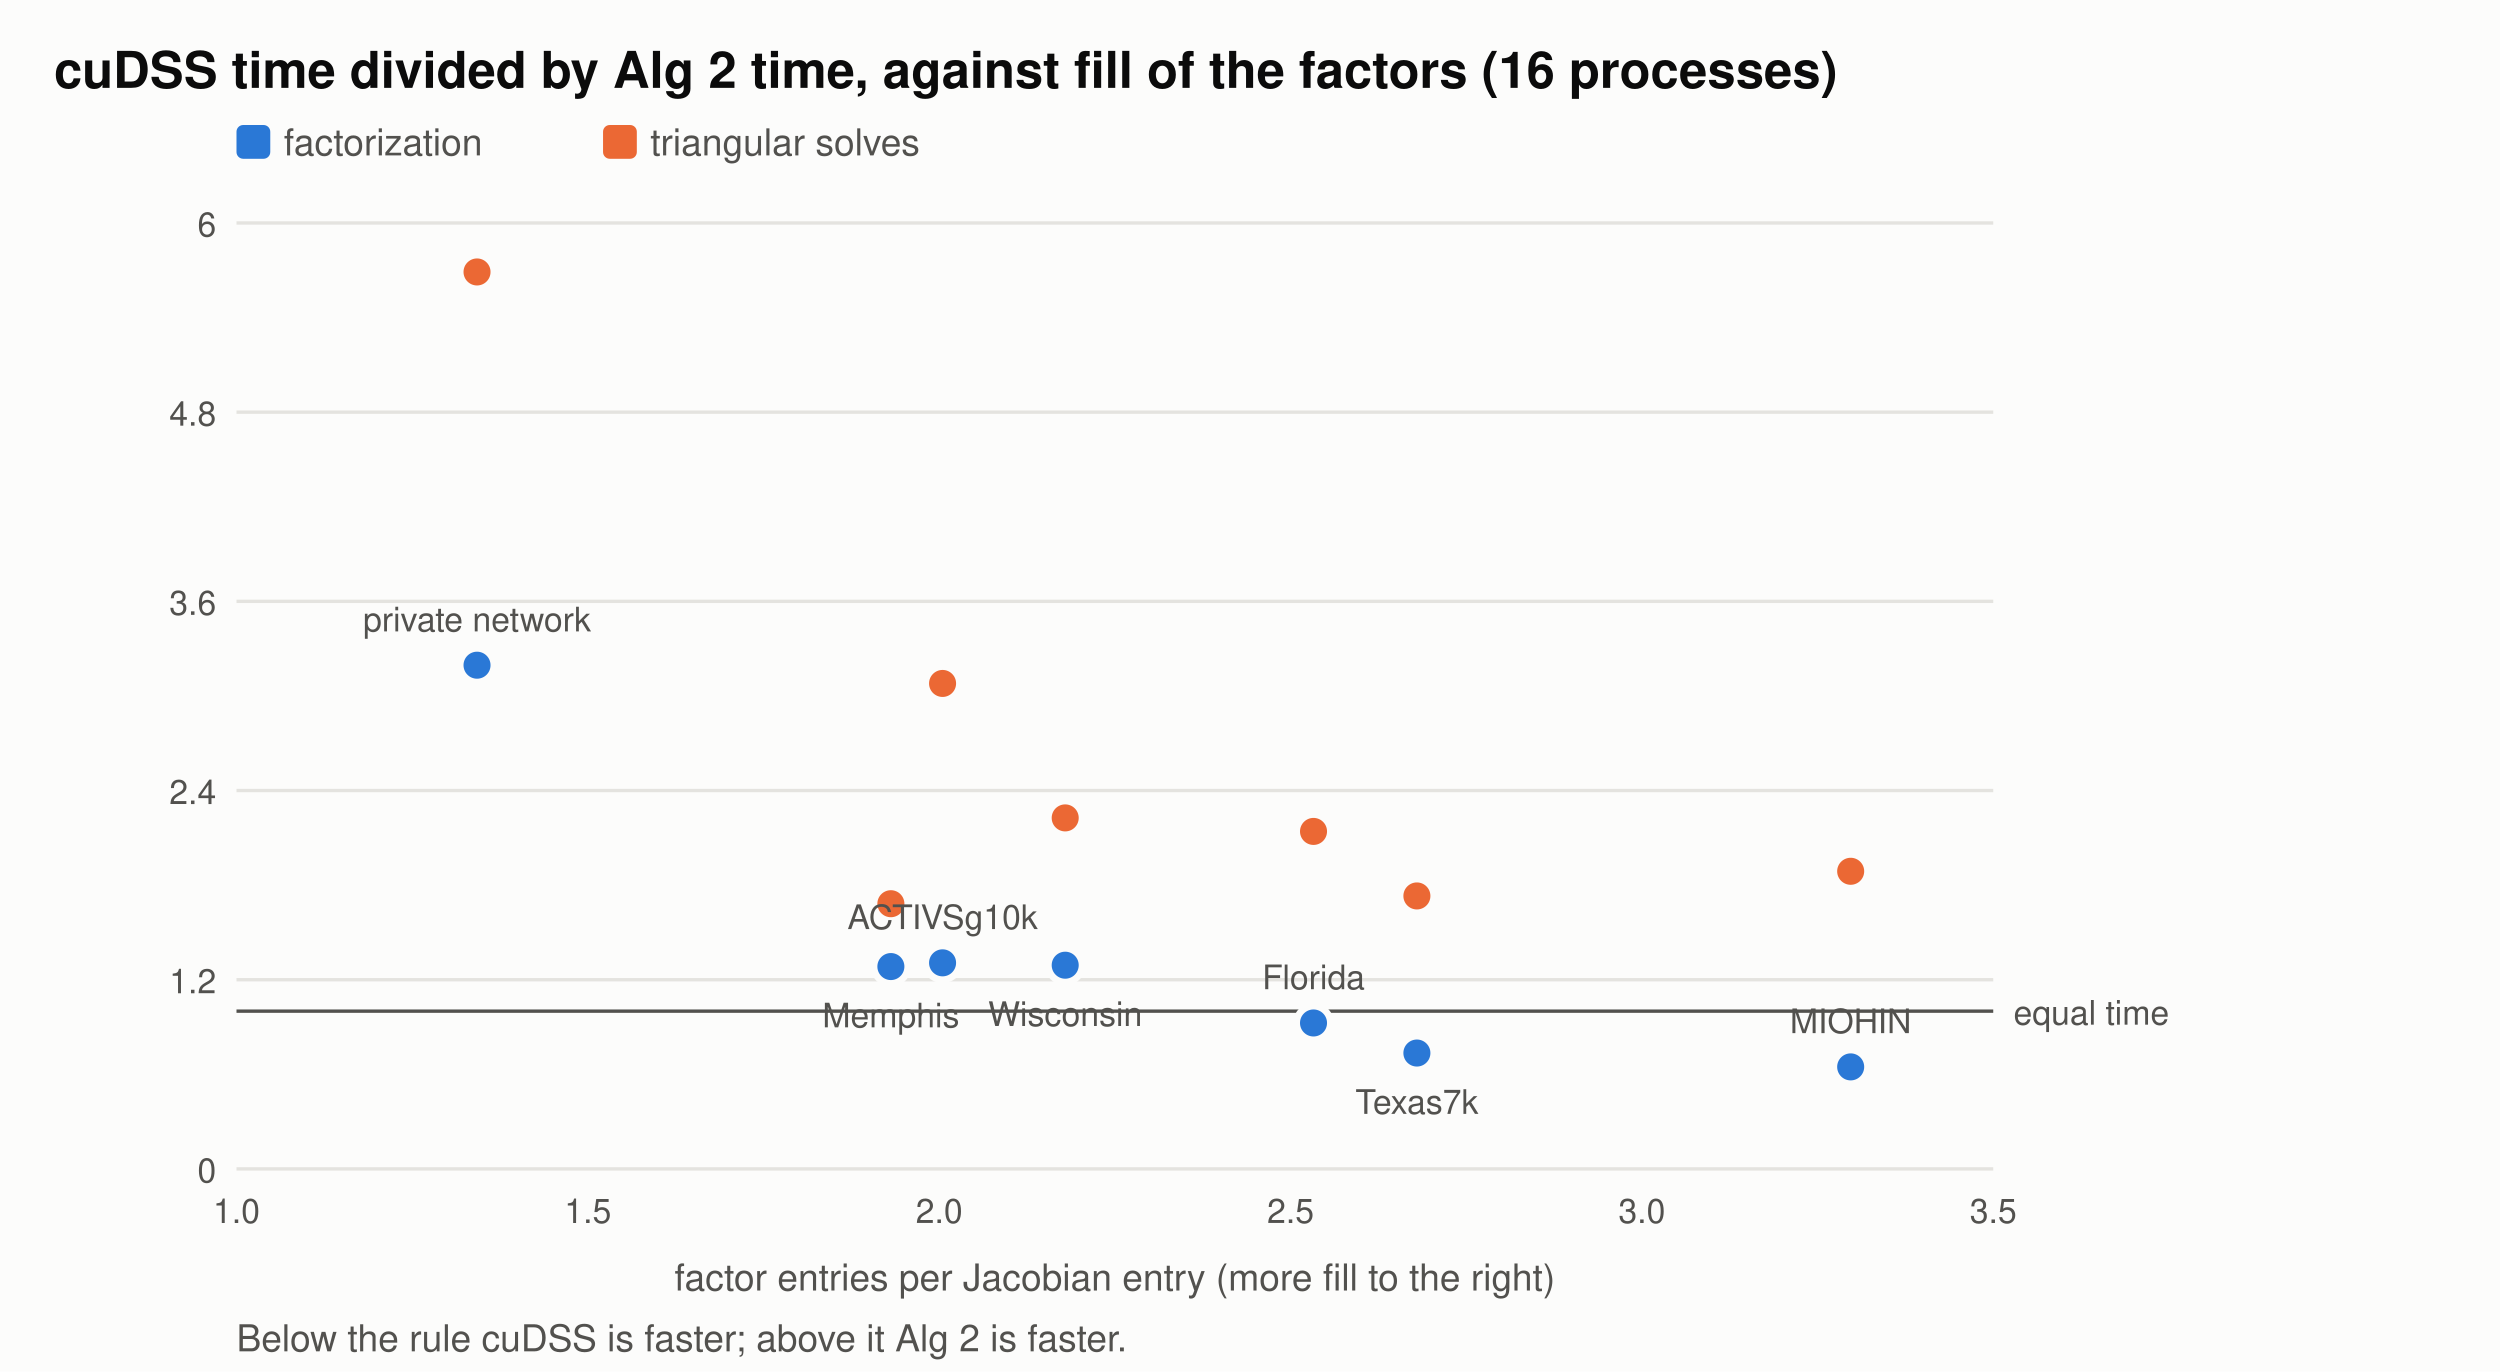
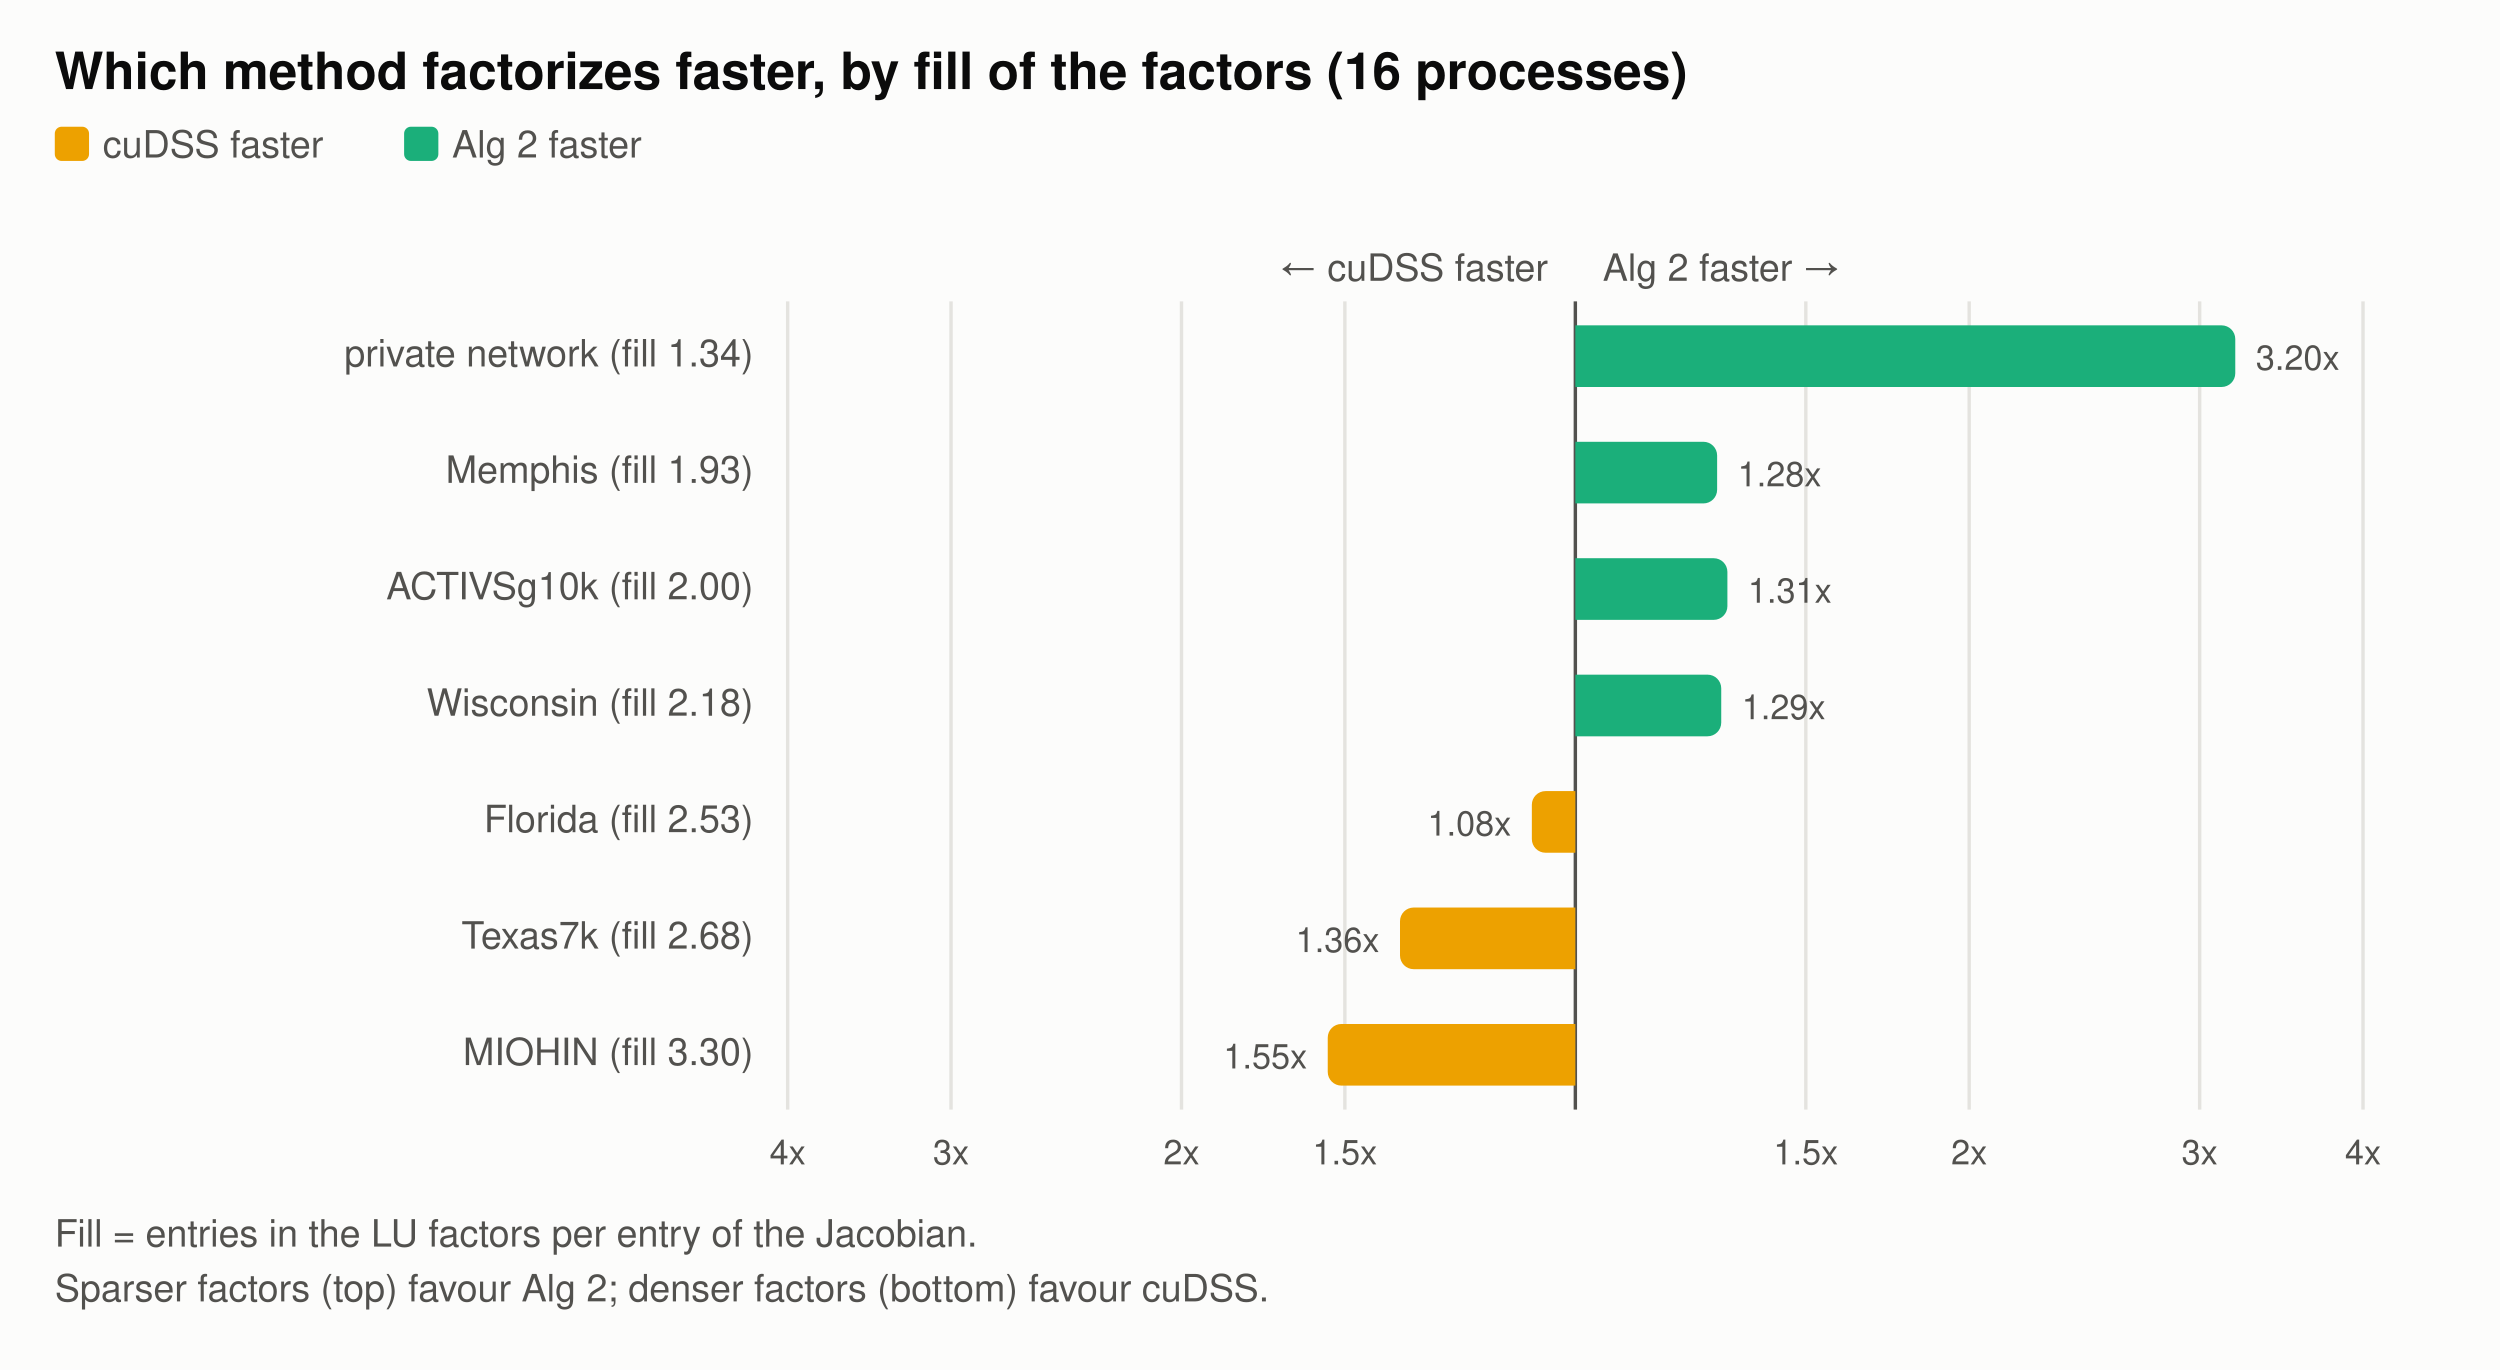
- <svg xmlns="http://www.w3.org/2000/svg" width="740" height="406" viewBox="0 0 740 406" font-family="system-ui, -apple-system, Segoe UI, Helvetica, Arial, sans-serif">
-   <rect width="740" height="406" fill="#fcfcfb" />
-   <text x="16.0" y="26.0" font-size="15" text-anchor="start" fill="#0b0b0b" font-weight="600">cuDSS time divided by Alg 2 time, against fill of the factors (16 processes)</text>
-   <rect x="70.0" y="37.0" width="10" height="10" rx="2" fill="#2a78d6" />
-   <text x="84.0" y="46.0" font-size="11" text-anchor="start" fill="#52514e" font-weight="400">factorization</text>
-   <rect x="178.5" y="37.0" width="10" height="10" rx="2" fill="#eb6834" />
-   <text x="192.5" y="46.0" font-size="11" text-anchor="start" fill="#52514e" font-weight="400">triangular solves</text>
-   <line x1="70.0" y1="346.0" x2="590.0" y2="346.0" stroke="#e4e3df" stroke-width="1" />
-   <text x="64.0" y="350.0" font-size="10" text-anchor="end" fill="#52514e" font-weight="400">0</text>
-   <line x1="70.0" y1="290.0" x2="590.0" y2="290.0" stroke="#e4e3df" stroke-width="1" />
-   <text x="64.0" y="294.0" font-size="10" text-anchor="end" fill="#52514e" font-weight="400">1.2</text>
-   <line x1="70.0" y1="234.0" x2="590.0" y2="234.0" stroke="#e4e3df" stroke-width="1" />
-   <text x="64.0" y="238.0" font-size="10" text-anchor="end" fill="#52514e" font-weight="400">2.4</text>
-   <line x1="70.0" y1="178.0" x2="590.0" y2="178.0" stroke="#e4e3df" stroke-width="1" />
-   <text x="64.0" y="182.0" font-size="10" text-anchor="end" fill="#52514e" font-weight="400">3.6</text>
-   <line x1="70.0" y1="122.0" x2="590.0" y2="122.0" stroke="#e4e3df" stroke-width="1" />
-   <text x="64.0" y="126.0" font-size="10" text-anchor="end" fill="#52514e" font-weight="400">4.8</text>
-   <line x1="70.0" y1="66.0" x2="590.0" y2="66.0" stroke="#e4e3df" stroke-width="1" />
-   <text x="64.0" y="70.0" font-size="10" text-anchor="end" fill="#52514e" font-weight="400">6</text>
-   <line x1="70.0" y1="299.3" x2="590.0" y2="299.3" stroke="#52514e" stroke-width="1" />
-   <text x="596.0" y="303.3" font-size="10" text-anchor="start" fill="#52514e" font-weight="400">equal time</text>
-   <text x="70.0" y="362.0" font-size="10" text-anchor="middle" fill="#52514e" font-weight="400">1.0</text>
-   <text x="174.0" y="362.0" font-size="10" text-anchor="middle" fill="#52514e" font-weight="400">1.5</text>
-   <text x="278.0" y="362.0" font-size="10" text-anchor="middle" fill="#52514e" font-weight="400">2.0</text>
-   <text x="382.0" y="362.0" font-size="10" text-anchor="middle" fill="#52514e" font-weight="400">2.5</text>
-   <text x="486.0" y="362.0" font-size="10" text-anchor="middle" fill="#52514e" font-weight="400">3.0</text>
-   <text x="590.0" y="362.0" font-size="10" text-anchor="middle" fill="#52514e" font-weight="400">3.5</text>
-   <text x="330.0" y="382.0" font-size="11" text-anchor="middle" fill="#52514e" font-weight="400">factor entries per Jacobian entry (more fill to the right)</text>
-   <circle cx="263.7" cy="286.1" r="5" fill="#2a78d6" stroke="#fcfcfb" stroke-width="2" />
-   <circle cx="315.3" cy="285.7" r="5" fill="#2a78d6" stroke="#fcfcfb" stroke-width="2" />
-   <circle cx="388.8" cy="302.8" r="5" fill="#2a78d6" stroke="#fcfcfb" stroke-width="2" />
-   <circle cx="419.4" cy="311.7" r="5" fill="#2a78d6" stroke="#fcfcfb" stroke-width="2" />
-   <circle cx="279.0" cy="285.0" r="5" fill="#2a78d6" stroke="#fcfcfb" stroke-width="2" />
-   <circle cx="547.8" cy="315.8" r="5" fill="#2a78d6" stroke="#fcfcfb" stroke-width="2" />
-   <circle cx="141.2" cy="196.9" r="5" fill="#2a78d6" stroke="#fcfcfb" stroke-width="2" />
-   <circle cx="263.7" cy="267.5" r="5" fill="#eb6834" stroke="#fcfcfb" stroke-width="2" />
-   <circle cx="315.3" cy="242.1" r="5" fill="#eb6834" stroke="#fcfcfb" stroke-width="2" />
-   <circle cx="388.8" cy="246.1" r="5" fill="#eb6834" stroke="#fcfcfb" stroke-width="2" />
-   <circle cx="419.4" cy="265.2" r="5" fill="#eb6834" stroke="#fcfcfb" stroke-width="2" />
-   <circle cx="279.0" cy="202.3" r="5" fill="#eb6834" stroke="#fcfcfb" stroke-width="2" />
-   <circle cx="547.8" cy="257.9" r="5" fill="#eb6834" stroke="#fcfcfb" stroke-width="2" />
-   <circle cx="141.2" cy="80.5" r="5" fill="#eb6834" stroke="#fcfcfb" stroke-width="2" />
-   <text x="141.2" y="186.9" font-size="10" text-anchor="middle" fill="#52514e" font-weight="400">private network</text>
-   <text x="263.7" y="304.1" font-size="10" text-anchor="middle" fill="#52514e" font-weight="400">Memphis</text>
-   <text x="279.0" y="275.0" font-size="10" text-anchor="middle" fill="#52514e" font-weight="400">ACTIVSg10k</text>
-   <text x="315.3" y="303.7" font-size="10" text-anchor="middle" fill="#52514e" font-weight="400">Wisconsin</text>
-   <text x="388.8" y="292.8" font-size="10" text-anchor="middle" fill="#52514e" font-weight="400">Florida</text>
-   <text x="419.4" y="329.7" font-size="10" text-anchor="middle" fill="#52514e" font-weight="400">Texas7k</text>
-   <text x="547.8" y="305.8" font-size="10" text-anchor="middle" fill="#52514e" font-weight="400">MIOHIN</text>
-   <text x="70.0" y="400.0" font-size="11" text-anchor="start" fill="#52514e" font-weight="400">Below the rule cuDSS is faster; above it Alg 2 is faster.</text>
+ <svg xmlns="http://www.w3.org/2000/svg" width="730" height="400" viewBox="0 0 730 400" font-family="system-ui, -apple-system, Segoe UI, Helvetica, Arial, sans-serif">
+   <rect width="730" height="400" fill="#fcfcfb" />
+   <text x="16.0" y="26.0" font-size="15" text-anchor="start" fill="#0b0b0b" font-weight="600">Which method factorizes faster, by fill of the factors (16 processes)</text>
+   <rect x="16.0" y="37.0" width="10" height="10" rx="2" fill="#eda100" />
+   <text x="30.0" y="46.0" font-size="11" text-anchor="start" fill="#52514e" font-weight="400">cuDSS faster</text>
+   <rect x="118.0" y="37.0" width="10" height="10" rx="2" fill="#1baf7a" />
+   <text x="132.0" y="46.0" font-size="11" text-anchor="start" fill="#52514e" font-weight="400">Alg 2 faster</text>
+   <text x="452.0" y="82.0" font-size="11" text-anchor="end" fill="#52514e" font-weight="400">← cuDSS faster</text>
+   <text x="468.0" y="82.0" font-size="11" text-anchor="start" fill="#52514e" font-weight="400">Alg 2 faster →</text>
+   <line x1="392.7" y1="88.0" x2="392.7" y2="324.0" stroke="#e4e3df" stroke-width="1" />
+   <text x="392.7" y="340.0" font-size="10" text-anchor="middle" fill="#52514e" font-weight="400">1.5x</text>
+   <line x1="527.3" y1="88.0" x2="527.3" y2="324.0" stroke="#e4e3df" stroke-width="1" />
+   <text x="527.3" y="340.0" font-size="10" text-anchor="middle" fill="#52514e" font-weight="400">1.5x</text>
+   <line x1="345.0" y1="88.0" x2="345.0" y2="324.0" stroke="#e4e3df" stroke-width="1" />
+   <text x="345.0" y="340.0" font-size="10" text-anchor="middle" fill="#52514e" font-weight="400">2x</text>
+   <line x1="575.0" y1="88.0" x2="575.0" y2="324.0" stroke="#e4e3df" stroke-width="1" />
+   <text x="575.0" y="340.0" font-size="10" text-anchor="middle" fill="#52514e" font-weight="400">2x</text>
+   <line x1="277.7" y1="88.0" x2="277.7" y2="324.0" stroke="#e4e3df" stroke-width="1" />
+   <text x="277.7" y="340.0" font-size="10" text-anchor="middle" fill="#52514e" font-weight="400">3x</text>
+   <line x1="642.3" y1="88.0" x2="642.3" y2="324.0" stroke="#e4e3df" stroke-width="1" />
+   <text x="642.3" y="340.0" font-size="10" text-anchor="middle" fill="#52514e" font-weight="400">3x</text>
+   <line x1="230.0" y1="88.0" x2="230.0" y2="324.0" stroke="#e4e3df" stroke-width="1" />
+   <text x="230.0" y="340.0" font-size="10" text-anchor="middle" fill="#52514e" font-weight="400">4x</text>
+   <line x1="690.0" y1="88.0" x2="690.0" y2="324.0" stroke="#e4e3df" stroke-width="1" />
+   <text x="690.0" y="340.0" font-size="10" text-anchor="middle" fill="#52514e" font-weight="400">4x</text>
+   <line x1="460.0" y1="88.0" x2="460.0" y2="324.0" stroke="#52514e" stroke-width="1" />
+   <text x="220.0" y="107.0" font-size="11" text-anchor="end" fill="#52514e" font-weight="400">private network (fill 1.34)</text>
+   <path d="M460.0,95.0 h188.7 a4.0,4.0 0 0 1 4.0,4.0 v10.0 a4.0,4.0 0 0 1 -4.0,4.0 h-188.7 z" fill="#1baf7a" />
+   <text x="658.7" y="108.0" font-size="10" text-anchor="start" fill="#52514e" font-weight="400">3.20x</text>
+   <text x="220.0" y="141.0" font-size="11" text-anchor="end" fill="#52514e" font-weight="400">Memphis (fill 1.93)</text>
+   <path d="M460.0,129.0 h37.4 a4.0,4.0 0 0 1 4.0,4.0 v10.0 a4.0,4.0 0 0 1 -4.0,4.0 h-37.4 z" fill="#1baf7a" />
+   <text x="507.4" y="142.0" font-size="10" text-anchor="start" fill="#52514e" font-weight="400">1.28x</text>
+   <text x="220.0" y="175.0" font-size="11" text-anchor="end" fill="#52514e" font-weight="400">ACTIVSg10k (fill 2.00)</text>
+   <path d="M460.0,163.0 h40.4 a4.0,4.0 0 0 1 4.0,4.0 v10.0 a4.0,4.0 0 0 1 -4.0,4.0 h-40.4 z" fill="#1baf7a" />
+   <text x="510.4" y="176.0" font-size="10" text-anchor="start" fill="#52514e" font-weight="400">1.31x</text>
+   <text x="220.0" y="209.0" font-size="11" text-anchor="end" fill="#52514e" font-weight="400">Wisconsin (fill 2.18)</text>
+   <path d="M460.0,197.0 h38.6 a4.0,4.0 0 0 1 4.0,4.0 v10.0 a4.0,4.0 0 0 1 -4.0,4.0 h-38.6 z" fill="#1baf7a" />
+   <text x="508.6" y="210.0" font-size="10" text-anchor="start" fill="#52514e" font-weight="400">1.29x</text>
+   <text x="220.0" y="243.0" font-size="11" text-anchor="end" fill="#52514e" font-weight="400">Florida (fill 2.53)</text>
+   <path d="M460.0,231.0 h-8.7 a4.0,4.0 0 0 0 -4.0,4.0 v10.0 a4.0,4.0 0 0 0 4.0,4.0 h8.7 z" fill="#eda100" />
+   <text x="441.3" y="244.0" font-size="10" text-anchor="end" fill="#52514e" font-weight="400">1.08x</text>
+   <text x="220.0" y="277.0" font-size="11" text-anchor="end" fill="#52514e" font-weight="400">Texas7k (fill 2.68)</text>
+   <path d="M460.0,265.0 h-47.2 a4.0,4.0 0 0 0 -4.0,4.0 v10.0 a4.0,4.0 0 0 0 4.0,4.0 h47.2 z" fill="#eda100" />
+   <text x="402.8" y="278.0" font-size="10" text-anchor="end" fill="#52514e" font-weight="400">1.36x</text>
+   <text x="220.0" y="311.0" font-size="11" text-anchor="end" fill="#52514e" font-weight="400">MIOHIN (fill 3.30)</text>
+   <path d="M460.0,299.0 h-68.3 a4.0,4.0 0 0 0 -4.0,4.0 v10.0 a4.0,4.0 0 0 0 4.0,4.0 h68.3 z" fill="#eda100" />
+   <text x="381.7" y="312.0" font-size="10" text-anchor="end" fill="#52514e" font-weight="400">1.55x</text>
+   <text x="16.0" y="364.0" font-size="11" text-anchor="start" fill="#52514e" font-weight="400">Fill = entries in the LU factors per entry of the Jacobian.</text>
+   <text x="16.0" y="380.0" font-size="11" text-anchor="start" fill="#52514e" font-weight="400">Sparser factors (top) favour Alg 2; denser factors (bottom) favour cuDSS.</text>
</svg>
